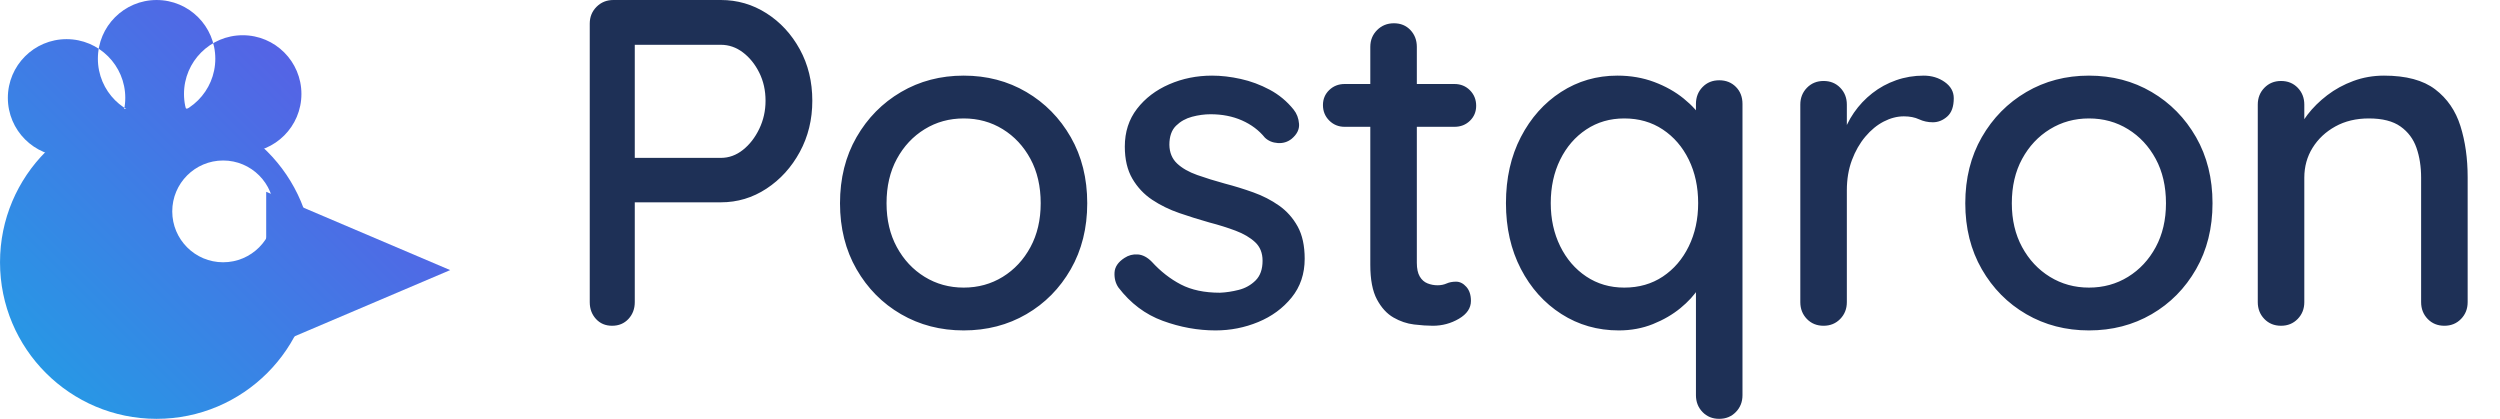
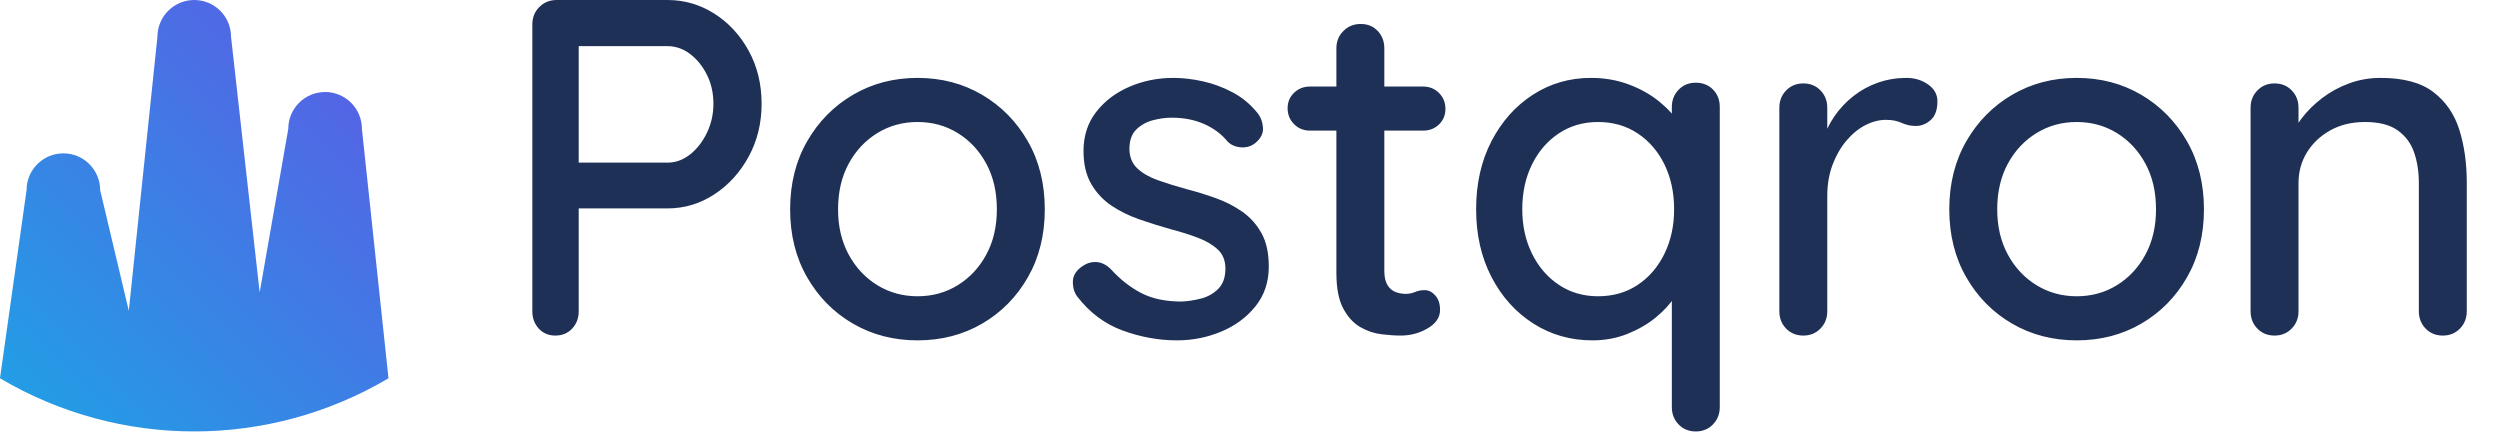
- <svg xmlns="http://www.w3.org/2000/svg" viewBox="0 0 5372 900" role="img" aria-label="Postqron">
+ <svg xmlns="http://www.w3.org/2000/svg" viewBox="0 0 5215 900" role="img" aria-label="Postqron">
  <defs>
    <linearGradient id="pq" gradientUnits="userSpaceOnUse" x1="0" y1="32" x2="32" y2="0">
      <stop offset="0" stop-color="#0fb4e5" />
      <stop offset="1" stop-color="#743fe5" />
    </linearGradient>
  </defs>
  <g transform="translate(0 700)">
-     <g transform="translate(-252.3 -935.5) scale(42.0561)">
-       <path fill="url(#pq)" fill-rule="evenodd" d="M6.00 19.00A8.00 8.00 0 0 1 22.00 19.00A8.00 8.00 0 0 1 6.00 19.00ZM14.80 16.40A2.60 2.60 0 0 0 20.00 16.40A2.60 2.60 0 0 0 14.80 16.40Z" />
-       <path fill="url(#pq)" fill-rule="evenodd" d="M6.40 10.60A3.00 3.00 0 0 1 12.40 10.60A3.00 3.00 0 0 1 6.40 10.60ZM11.00 8.60A3.00 3.00 0 0 1 17.00 8.60A3.00 3.00 0 0 1 11.00 8.60ZM15.40 10.40A3.00 3.00 0 0 1 21.40 10.40A3.00 3.00 0 0 1 15.40 10.40Z" />
-       <path fill="url(#pq)" fill-rule="evenodd" d="M19.60 15.40L29.00 19.40L19.60 23.40Z" />
+     <g transform="translate(-277.3 -1019.9) scale(42.654)">
+       <path fill="url(#pq)" fill-rule="evenodd" d="M6.50 26.00L7.80 16.80A1.80 1.80 0 0 1 11.40 16.80L12.80 22.70L14.20 9.30A1.80 1.80 0 0 1 17.80 9.30L19.20 21.80L20.60 13.80A1.80 1.80 0 0 1 24.20 13.80L25.50 26.00A18.66 18.66 0 0 1 6.50 26.00Z" />
    </g>
-     <g transform="translate(1186.0 0)">
+     <g transform="translate(1029.2 0)">
      <path d="M363 -700Q416.25 -700 461 -671.5Q505.75 -643 532.62 -594Q559.5 -545 559.5 -483.5Q559.5 -423 532.62 -373.5Q505.75 -324 461 -294.62Q416.25 -265.25 363 -265.25H169.5L178 -280.5V-50.75Q178 -29.25 164.38 -14.62Q150.75 0 129.25 0Q108 0 94.62 -14.62Q81.25 -29.25 81.25 -50.75V-649.25Q81.25 -670.75 95.88 -685.38Q110.5 -700 132 -700ZM363 -360.75Q388.75 -360.75 410.38 -377.88Q432 -395 445.5 -423.12Q459 -451.25 459 -483.5Q459 -516.75 445.5 -543.88Q432 -571 410.38 -587.38Q388.75 -603.75 363 -603.75H168.25L178 -618.5V-348L168.75 -360.75ZM1150.25 -263.25Q1150.25 -183.25 1114.88 -121.5Q1079.5 -59.75 1019.5 -24.88Q959.5 10 884.75 10Q810.25 10 750.12 -24.88Q690 -59.75 654.5 -121.5Q619 -183.25 619 -263.25Q619 -343.5 654.5 -405.25Q690 -467 750.12 -502.25Q810.25 -537.5 884.75 -537.5Q959.5 -537.5 1019.5 -502.25Q1079.5 -467 1114.88 -405.25Q1150.25 -343.5 1150.25 -263.25ZM1050.25 -263.25Q1050.25 -317.75 1028.25 -358.5Q1006.25 -399.25 968.75 -422.38Q931.25 -445.5 884.75 -445.5Q838.5 -445.5 800.88 -422.38Q763.25 -399.25 741.12 -358.5Q719 -317.75 719 -263.25Q719 -209.75 741.12 -169Q763.25 -128.25 800.88 -105.12Q838.5 -82 884.75 -82Q931.25 -82 968.75 -105.12Q1006.25 -128.25 1028.25 -169Q1050.25 -209.75 1050.25 -263.25ZM1217.25 -82.25Q1208 -95.75 1208.88 -114.12Q1209.75 -132.5 1230.25 -145.75Q1243.5 -154.5 1259.12 -153.25Q1274.75 -152 1289 -137.5Q1317.25 -106.5 1351.38 -88.75Q1385.5 -71 1435.25 -71Q1454.75 -71.75 1475.88 -77.12Q1497 -82.5 1512 -97.38Q1527 -112.25 1527 -139.75Q1527 -164.75 1511 -179.62Q1495 -194.5 1469.12 -204.25Q1443.25 -214 1412.5 -222Q1380.5 -231 1348.25 -242.12Q1316 -253.25 1289.75 -270.75Q1263.5 -288.25 1247.25 -316Q1231 -343.75 1231 -385Q1231 -432.25 1257.25 -466.25Q1283.5 -500.25 1326.38 -518.88Q1369.25 -537.5 1418.5 -537.5Q1447.75 -537.5 1480 -530.38Q1512.25 -523.25 1542.25 -507.25Q1572.25 -491.25 1593.75 -464.5Q1604 -451.75 1605.38 -433.88Q1606.75 -416 1589.25 -401.5Q1576.5 -391.5 1559.75 -392.62Q1543 -393.75 1532 -404.25Q1512.75 -428 1482.75 -441.25Q1452.75 -454.5 1415.25 -454.5Q1395.75 -454.5 1375.5 -449.12Q1355.25 -443.75 1341 -429.75Q1326.75 -415.75 1326.75 -388.75Q1327.25 -363.75 1343.38 -348.62Q1359.5 -333.5 1386.75 -323.88Q1414 -314.25 1446 -305.5Q1476.75 -297.5 1507.12 -286.62Q1537.5 -275.75 1562.38 -258.25Q1587.25 -240.75 1602.38 -213.38Q1617.5 -186 1617.5 -144Q1617.5 -95.25 1589.38 -60.62Q1561.25 -26 1517.62 -8Q1474 10 1426 10Q1368.75 10 1312.5 -10.62Q1256.25 -31.25 1217.25 -82.25ZM1703.5 -519.5H1939.25Q1959.25 -519.5 1972.62 -506Q1986 -492.5 1986 -472.75Q1986 -453.5 1972.62 -440.5Q1959.25 -427.5 1939.25 -427.5H1703.5Q1683.75 -427.5 1670.25 -441Q1656.75 -454.5 1656.75 -474.25Q1656.75 -493.5 1670.25 -506.5Q1683.75 -519.5 1703.5 -519.5ZM1809.25 -650Q1831 -650 1844.75 -635.38Q1858.5 -620.75 1858.5 -599.25V-135.25Q1858.5 -116.5 1864.75 -105.88Q1871 -95.25 1881.38 -91.12Q1891.75 -87 1903 -87Q1913.75 -87 1922.5 -90.88Q1931.25 -94.75 1942.75 -94.75Q1955 -94.75 1964.88 -83.62Q1974.75 -72.5 1974.75 -53.5Q1974.75 -30.25 1949 -15.12Q1923.25 0 1892.75 0Q1875.5 0 1852.5 -2.75Q1829.5 -5.5 1808.25 -17.75Q1787 -30 1772.75 -56.62Q1758.5 -83.25 1758.5 -131V-599.25Q1758.5 -620.75 1773.12 -635.38Q1787.75 -650 1809.25 -650ZM2508.25 -527.5Q2530 -527.5 2544.12 -513.25Q2558.25 -499 2558.25 -476.75V149.25Q2558.25 170.75 2544 185.38Q2529.75 200 2508.25 200Q2486.5 200 2472.38 185.38Q2458.25 170.75 2458.25 149.25V-123L2478.75 -121.75Q2478.75 -103.5 2464.38 -81Q2450 -58.5 2424.88 -37.88Q2399.75 -17.25 2365.88 -3.62Q2332 10 2292.5 10Q2224.25 10 2169.12 -25.25Q2114 -60.5 2082 -122.25Q2050 -184 2050 -263.5Q2050 -343.75 2082 -405.5Q2114 -467.25 2168.38 -502.38Q2222.75 -537.5 2289.5 -537.5Q2332 -537.5 2368.38 -523.88Q2404.75 -510.25 2431.88 -488.25Q2459 -466.25 2474.12 -441.5Q2489.25 -416.75 2489.25 -395.25L2458.25 -391.75V-476.75Q2458.25 -498.25 2472.38 -512.88Q2486.5 -527.5 2508.25 -527.5ZM2304.25 -82Q2351.5 -82 2387.12 -105.75Q2422.75 -129.5 2442.88 -170.75Q2463 -212 2463 -263.5Q2463 -315.75 2442.88 -356.88Q2422.75 -398 2387 -421.75Q2351.25 -445.5 2304.25 -445.5Q2258.25 -445.5 2222.5 -421.75Q2186.75 -398 2166.5 -356.88Q2146.25 -315.75 2146.25 -263.5Q2146.25 -212.25 2166.5 -171Q2186.75 -129.75 2222.5 -105.88Q2258.25 -82 2304.25 -82ZM2732.5 0Q2710.75 0 2696.62 -14.62Q2682.5 -29.25 2682.5 -50.75V-475.25Q2682.5 -496.75 2696.75 -511.38Q2711 -526 2732.5 -526Q2754.25 -526 2768.38 -511.38Q2782.5 -496.75 2782.5 -475.25V-362.5L2773 -406.25Q2781.25 -434 2797.75 -457.88Q2814.25 -481.75 2837.25 -499.75Q2860.25 -517.75 2888.38 -527.62Q2916.5 -537.5 2947.5 -537.5Q2973.5 -537.5 2992.88 -523.75Q3012.25 -510 3012.25 -489Q3012.25 -462 2998.25 -449.62Q2984.25 -437.25 2967.25 -437.25Q2951.5 -437.25 2937.75 -443.62Q2924 -450 2905 -450Q2883.5 -450 2861.88 -438.88Q2840.25 -427.75 2822.25 -406.38Q2804.25 -385 2793.38 -355.88Q2782.5 -326.75 2782.5 -291V-50.75Q2782.5 -29.25 2768.25 -14.62Q2754 0 2732.5 0ZM3568.25 -263.25Q3568.25 -183.25 3532.88 -121.5Q3497.5 -59.75 3437.5 -24.88Q3377.5 10 3302.75 10Q3228.25 10 3168.12 -24.88Q3108 -59.75 3072.5 -121.5Q3037 -183.25 3037 -263.25Q3037 -343.5 3072.5 -405.25Q3108 -467 3168.12 -502.25Q3228.25 -537.5 3302.75 -537.5Q3377.5 -537.5 3437.5 -502.25Q3497.5 -467 3532.88 -405.25Q3568.25 -343.5 3568.25 -263.25ZM3468.25 -263.25Q3468.25 -317.75 3446.25 -358.5Q3424.25 -399.25 3386.75 -422.38Q3349.25 -445.5 3302.75 -445.5Q3256.5 -445.5 3218.88 -422.38Q3181.25 -399.25 3159.12 -358.5Q3137 -317.75 3137 -263.25Q3137 -209.75 3159.12 -169Q3181.25 -128.25 3218.88 -105.12Q3256.5 -82 3302.75 -82Q3349.25 -82 3386.75 -105.12Q3424.25 -128.25 3446.25 -169Q3468.25 -209.75 3468.25 -263.25ZM3936.75 -537.5Q4008 -537.5 4046.75 -508Q4085.5 -478.5 4101 -429.12Q4116.5 -379.75 4116.5 -319.25V-50.75Q4116.5 -29.25 4102.25 -14.62Q4088 0 4066.5 0Q4044.75 0 4030.62 -14.62Q4016.5 -29.25 4016.5 -50.75V-318.25Q4016.5 -353.75 4006.5 -382.38Q3996.5 -411 3972.12 -428.25Q3947.75 -445.5 3904.25 -445.5Q3863.25 -445.5 3832.12 -428.25Q3801 -411 3783.25 -382.38Q3765.5 -353.75 3765.5 -318.25V-50.75Q3765.5 -29.25 3751.25 -14.62Q3737 0 3715.5 0Q3693.75 0 3679.62 -14.62Q3665.5 -29.25 3665.5 -50.75V-475.25Q3665.5 -496.75 3679.75 -511.38Q3694 -526 3715.5 -526Q3737.25 -526 3751.38 -511.38Q3765.5 -496.75 3765.5 -475.25V-418.5L3748 -408.75Q3754.75 -430.5 3772.25 -453.38Q3789.75 -476.25 3814.75 -495.38Q3839.75 -514.5 3870.88 -526Q3902 -537.5 3936.75 -537.5Z" fill="#1e3056" />
    </g>
  </g>
</svg>
